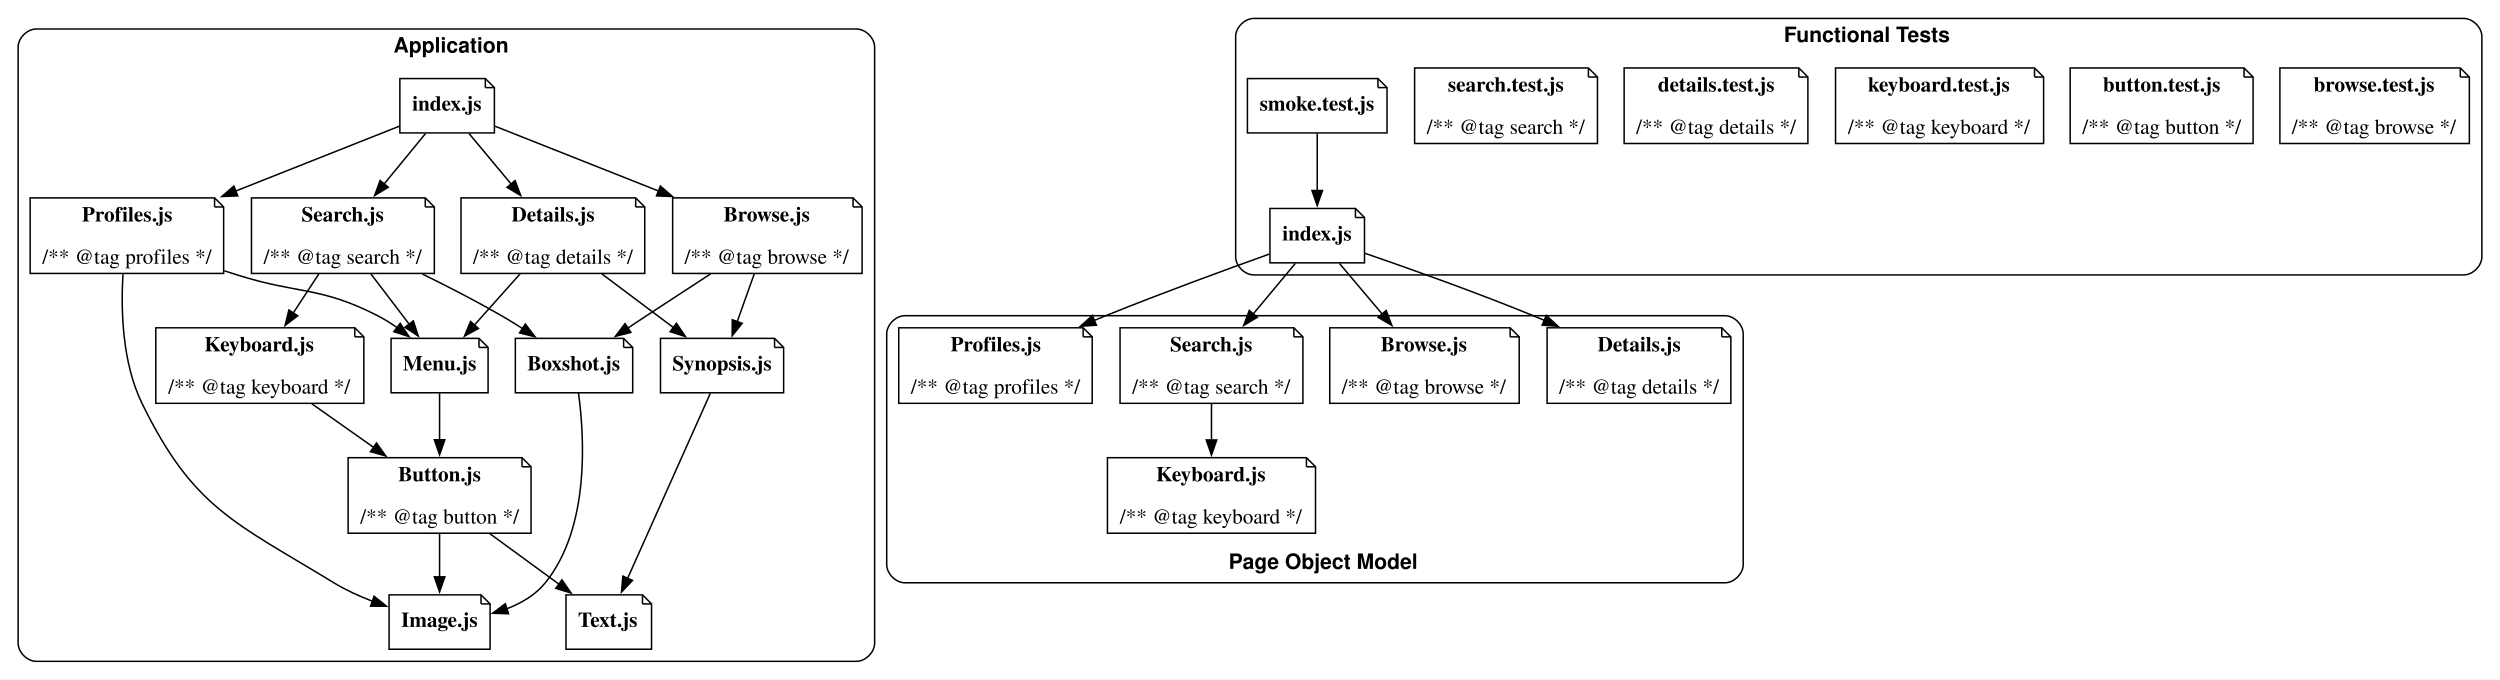
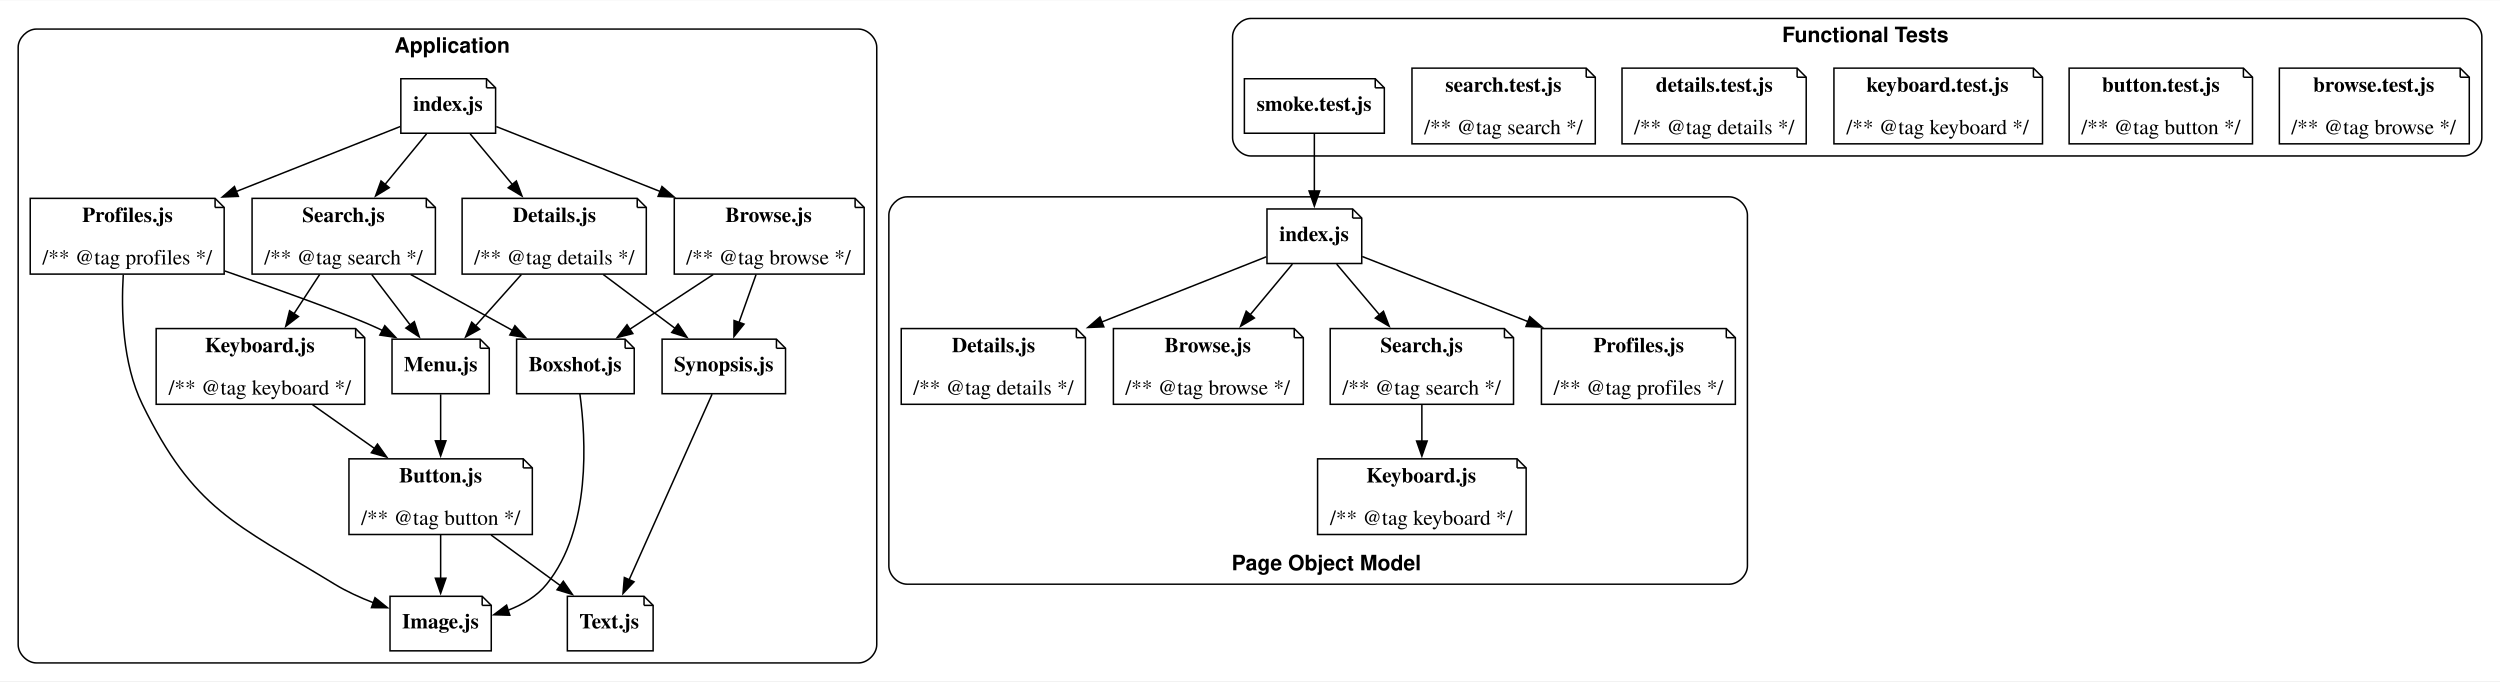
- <svg xmlns="http://www.w3.org/2000/svg" width="1655pt" height="450pt" viewBox="0.00 0.00 1655 449.60">
+ <svg xmlns="http://www.w3.org/2000/svg" width="1651pt" height="450pt" viewBox="0.00 0.00 1651 449.60">
  <g id="graph0" class="graph" transform="translate(4,445.6) scale(1)" data-name="G">
-     <polygon fill="white" stroke="none" points="-4,4 -4,-445.6 1651,-445.6 1651,4 -4,4" />
+     <polygon fill="white" stroke="none" points="-4,4 -4,-445.6 1647,-445.6 1647,4 -4,4" />
    <g id="clust1" class="cluster" data-name="routes">
      <path fill="none" stroke="black" d="M20,-8C20,-8 563,-8 563,-8 569,-8 575,-14 575,-20 575,-20 575,-414.6 575,-414.6 575,-420.6 569,-426.6 563,-426.6 563,-426.6 20,-426.6 20,-426.6 14,-426.6 8,-420.6 8,-414.6 8,-414.6 8,-20 8,-20 8,-14 14,-8 20,-8" />
      <text text-anchor="start" x="256.49" y="-411" font-family="Helvetica,Arial,sans-serif" font-weight="bold" font-size="14.00">Application</text>
    </g>
    <g id="clust2" class="cluster" data-name="tests">
-       <path fill="none" stroke="black" d="M826,-263.8C826,-263.8 1627,-263.8 1627,-263.8 1633,-263.8 1639,-269.8 1639,-275.8 1639,-275.8 1639,-421.6 1639,-421.6 1639,-427.6 1633,-433.6 1627,-433.6 1627,-433.6 826,-433.6 826,-433.6 820,-433.6 814,-427.6 814,-421.6 814,-421.6 814,-275.8 814,-275.8 814,-269.8 820,-263.8 826,-263.8" />
-       <text text-anchor="start" x="1176.91" y="-418" font-family="Helvetica,Arial,sans-serif" font-weight="bold" font-size="14.00">Functional Tests</text>
+       <path fill="none" stroke="black" d="M822,-342.8C822,-342.8 1623,-342.8 1623,-342.8 1629,-342.8 1635,-348.8 1635,-354.8 1635,-354.8 1635,-421.6 1635,-421.6 1635,-427.6 1629,-433.6 1623,-433.6 1623,-433.6 822,-433.6 822,-433.6 816,-433.6 810,-427.6 810,-421.6 810,-421.6 810,-354.8 810,-354.8 810,-348.8 816,-342.8 822,-342.8" />
+       <text text-anchor="start" x="1172.91" y="-418" font-family="Helvetica,Arial,sans-serif" font-weight="bold" font-size="14.00">Functional Tests</text>
    </g>
    <g id="clust3" class="cluster" data-name="page_object_model">
-       <path fill="none" stroke="black" d="M595,-60C595,-60 1138,-60 1138,-60 1144,-60 1150,-66 1150,-72 1150,-72 1150,-224.8 1150,-224.8 1150,-230.8 1144,-236.8 1138,-236.8 1138,-236.8 595,-236.8 595,-236.8 589,-236.8 583,-230.8 583,-224.8 583,-224.8 583,-72 583,-72 583,-66 589,-60 595,-60" />
+       <path fill="none" stroke="black" d="M595,-60C595,-60 1138,-60 1138,-60 1144,-60 1150,-66 1150,-72 1150,-72 1150,-303.8 1150,-303.8 1150,-309.8 1144,-315.8 1138,-315.8 1138,-315.8 595,-315.8 595,-315.8 589,-315.8 583,-309.8 583,-303.8 583,-303.8 583,-72 583,-72 583,-66 589,-60 595,-60" />
      <text text-anchor="start" x="809.35" y="-69.2" font-family="Helvetica,Arial,sans-serif" font-weight="bold" font-size="14.00">Page Object Model</text>
    </g>
    <g id="node1" class="node" pointer-events="visible" data-name="route_index">
      <polygon fill="none" stroke="black" points="317.29,-393.8 260.71,-393.8 260.71,-357.8 323.29,-357.8 323.29,-387.8 317.29,-393.8" />
      <polyline fill="none" stroke="black" points="317.29,-393.8 317.29,-387.8" />
      <polyline fill="none" stroke="black" points="323.29,-387.8 317.29,-387.8" />
      <text text-anchor="start" x="268.86" y="-372.6" font-family="Times,serif" font-weight="bold" font-size="14.00">index.js</text>
    </g>
    <g id="node2" class="node" pointer-events="visible" data-name="route_profiles" data-comment="route_profile_gate">
      <polygon fill="none" stroke="black" points="138.04,-314.8 15.96,-314.8 15.96,-264.8 144.04,-264.8 144.04,-308.8 138.04,-314.8" />
      <polyline fill="none" stroke="black" points="138.04,-314.8 138.04,-308.8" />
      <polyline fill="none" stroke="black" points="144.04,-308.8 138.04,-308.8" />
      <text text-anchor="start" x="50.26" y="-299.2" font-family="Times,serif" font-weight="bold" font-size="14.00">Profiles.js</text>
      <text text-anchor="start" x="23.98" y="-271.2" font-family="Times,serif" font-size="14.00">/** @tag profiles */</text>
    </g>
    <g id="edge2" class="edge" data-name="route_index-&gt;route_profiles" data-comment="route_index-&gt;route_profile_gate">
      <path fill="none" stroke="black" d="M260.26,-362.22C231.77,-350.94 188.9,-333.95 152.11,-319.37" />
      <polygon fill="black" stroke="black" points="153.4,-316.12 142.82,-315.69 150.83,-322.63 153.4,-316.12" />
    </g>
    <g id="node3" class="node" pointer-events="visible" data-name="route_search">
      <polygon fill="none" stroke="black" points="277.53,-314.8 162.47,-314.8 162.47,-264.8 283.53,-264.8 283.53,-308.8 277.53,-314.8" />
      <polyline fill="none" stroke="black" points="277.53,-314.8 277.53,-308.8" />
      <polyline fill="none" stroke="black" points="283.53,-308.8 277.53,-308.8" />
      <text text-anchor="start" x="195.59" y="-299.2" font-family="Times,serif" font-weight="bold" font-size="14.00">Search.js</text>
      <text text-anchor="start" x="170.49" y="-271.2" font-family="Times,serif" font-size="14.00">/** @tag search */</text>
    </g>
    <g id="edge4" class="edge" data-name="route_index-&gt;route_search">
      <path fill="none" stroke="black" d="M277.7,-357.4C269.79,-347.76 259.69,-335.47 250.33,-324.07" />
      <polygon fill="black" stroke="black" points="253.05,-321.86 244,-316.36 247.64,-326.31 253.05,-321.86" />
    </g>
    <g id="node4" class="node" pointer-events="visible" data-name="route_details" data-comment="route_mdp">
      <polygon fill="none" stroke="black" points="416.82,-314.8 301.18,-314.8 301.18,-264.8 422.82,-264.8 422.82,-308.8 416.82,-314.8" />
      <polyline fill="none" stroke="black" points="416.82,-314.8 416.82,-308.8" />
      <polyline fill="none" stroke="black" points="422.82,-308.8 416.82,-308.8" />
      <text text-anchor="start" x="334.59" y="-299.2" font-family="Times,serif" font-weight="bold" font-size="14.00">Details.js</text>
      <text text-anchor="start" x="309.09" y="-271.2" font-family="Times,serif" font-size="14.00">/** @tag details */</text>
    </g>
    <g id="edge3" class="edge" data-name="route_index-&gt;route_details" data-comment="route_index-&gt;route_mdp">
      <path fill="none" stroke="black" d="M306.5,-357.4C314.61,-347.67 324.98,-335.22 334.56,-323.73" />
      <polygon fill="black" stroke="black" points="336.99,-326.28 340.71,-316.35 331.62,-321.79 336.99,-326.28" />
    </g>
    <g id="node5" class="node" pointer-events="visible" data-name="route_browse">
      <polygon fill="none" stroke="black" points="560.71,-314.8 441.29,-314.8 441.29,-264.8 566.71,-264.8 566.71,-308.8 560.71,-314.8" />
      <polyline fill="none" stroke="black" points="560.71,-314.8 560.71,-308.8" />
      <polyline fill="none" stroke="black" points="566.71,-308.8 560.71,-308.8" />
      <text text-anchor="start" x="475.03" y="-299.2" font-family="Times,serif" font-weight="bold" font-size="14.00">Browse.js</text>
      <text text-anchor="start" x="449.15" y="-271.2" font-family="Times,serif" font-size="14.00">/** @tag browse */</text>
    </g>
    <g id="edge1" class="edge" data-name="route_index-&gt;route_browse">
      <path fill="none" stroke="black" d="M323.74,-362.22C352.23,-350.94 395.1,-333.95 431.89,-319.37" />
      <polygon fill="black" stroke="black" points="433.17,-322.63 441.18,-315.69 430.6,-316.12 433.17,-322.63" />
    </g>
    <g id="node6" class="node" pointer-events="visible" data-name="component_menu">
      <polygon fill="none" stroke="black" points="313.11,-221.8 254.89,-221.8 254.89,-185.8 319.11,-185.8 319.11,-215.8 313.11,-221.8" />
      <polyline fill="none" stroke="black" points="313.11,-221.8 313.11,-215.8" />
      <polyline fill="none" stroke="black" points="319.11,-215.8 313.11,-215.8" />
      <text text-anchor="start" x="262.69" y="-200.6" font-family="Times,serif" font-weight="bold" font-size="14.00">Menu.js</text>
    </g>
    <g id="edge7" class="edge" data-name="route_profiles-&gt;component_menu" data-comment="route_profile_gate-&gt;component_menu">
-       <path fill="none" stroke="black" d="M144.43,-266.55C147.32,-265.61 150.19,-264.69 153,-263.8 194.04,-250.82 207.68,-256.39 246,-236.8 250.46,-234.52 254.92,-231.72 259.16,-228.74" />
-       <polygon fill="black" stroke="black" points="260.94,-231.78 266.81,-222.96 256.72,-226.2 260.94,-231.78" />
+       <path fill="none" stroke="black" d="M144.5,-266.84C182.8,-253.54 227.41,-237.51 246,-228.8 246.91,-228.37 247.84,-227.93 248.76,-227.47" />
+       <polygon fill="black" stroke="black" points="250.12,-230.72 257.35,-222.97 246.86,-224.52 250.12,-230.72" />
    </g>
    <g id="node11" class="node" pointer-events="visible" data-name="component_image">
      <polygon fill="none" stroke="black" points="314.43,-52 253.57,-52 253.57,-16 320.43,-16 320.43,-46 314.43,-52" />
      <polyline fill="none" stroke="black" points="314.43,-52 314.43,-46" />
      <polyline fill="none" stroke="black" points="320.43,-46 314.43,-46" />
      <text text-anchor="start" x="261.53" y="-30.8" font-family="Times,serif" font-weight="bold" font-size="14.00">Image.js</text>
    </g>
    <g id="edge8" class="edge" data-name="route_profiles-&gt;component_image" data-comment="route_profile_gate-&gt;component_image">
      <path fill="none" stroke="black" d="M77.4,-264.31C76.01,-241.09 76.78,-205.85 90,-178.8 123.95,-109.36 151.01,-100.24 217,-60 224.91,-55.18 233.89,-51.09 242.72,-47.71" />
      <polygon fill="black" stroke="black" points="243.66,-51.09 251.9,-44.44 241.31,-44.5 243.66,-51.09" />
    </g>
    <g id="edge11" class="edge" data-name="route_search-&gt;component_menu">
      <path fill="none" stroke="black" d="M241.51,-264.5C249.51,-254.01 258.88,-241.71 267.03,-231.01" />
      <polygon fill="black" stroke="black" points="269.62,-233.39 272.89,-223.31 264.05,-229.15 269.62,-233.39" />
    </g>
    <g id="node7" class="node" pointer-events="visible" data-name="component_keyboard">
      <polygon fill="none" stroke="black" points="230.87,-228.8 99.13,-228.8 99.13,-178.8 236.87,-178.8 236.87,-222.8 230.87,-228.8" />
      <polyline fill="none" stroke="black" points="230.87,-228.8 230.87,-222.8" />
      <polyline fill="none" stroke="black" points="236.87,-222.8 230.87,-222.8" />
      <text text-anchor="start" x="131.25" y="-213.2" font-family="Times,serif" font-weight="bold" font-size="14.00">Keyboard.js</text>
      <text text-anchor="start" x="107.32" y="-185.2" font-family="Times,serif" font-size="14.00">/** @tag keyboard */</text>
    </g>
    <g id="edge13" class="edge" data-name="route_search-&gt;component_keyboard">
      <path fill="none" stroke="black" d="M207.09,-264.5C201.79,-256.41 195.78,-247.23 190.1,-238.55" />
      <polygon fill="black" stroke="black" points="193.11,-236.76 184.7,-230.31 187.25,-240.59 193.11,-236.76" />
    </g>
    <g id="node8" class="node" pointer-events="visible" data-name="component_boxshot">
      <polygon fill="none" stroke="black" points="408.84,-221.8 337.16,-221.8 337.16,-185.8 414.84,-185.8 414.84,-215.8 408.84,-221.8" />
      <polyline fill="none" stroke="black" points="408.84,-221.8 408.84,-215.8" />
      <polyline fill="none" stroke="black" points="414.84,-215.8 408.84,-215.8" />
      <text text-anchor="start" x="345.08" y="-200.6" font-family="Times,serif" font-weight="bold" font-size="14.00">Boxshot.js</text>
    </g>
    <g id="edge12" class="edge" data-name="route_search-&gt;component_boxshot">
-       <path fill="none" stroke="black" d="M275.77,-264.31C292.69,-256.02 311.36,-246.42 328,-236.8 332.63,-234.12 337.43,-231.17 342.11,-228.17" />
-       <polygon fill="black" stroke="black" points="343.76,-231.27 350.21,-222.86 339.92,-225.41 343.76,-231.27" />
+       <path fill="none" stroke="black" d="M267.25,-264.5C288.49,-252.84 313.78,-238.96 334.63,-227.51" />
+       <polygon fill="black" stroke="black" points="336.06,-230.72 343.15,-222.84 332.7,-224.58 336.06,-230.72" />
    </g>
    <g id="edge10" class="edge" data-name="route_details-&gt;component_menu" data-comment="route_mdp-&gt;component_menu">
      <path fill="none" stroke="black" d="M340.31,-264.5C330.84,-253.9 319.74,-241.46 310.12,-230.69" />
      <polygon fill="black" stroke="black" points="312.73,-228.37 303.46,-223.24 307.51,-233.03 312.73,-228.37" />
    </g>
    <g id="node9" class="node" pointer-events="visible" data-name="component_synopsis" data-comment="component_bob">
-       <polygon fill="none" stroke="black" points="508.76,-221.8 433.24,-221.8 433.24,-185.8 514.76,-185.8 514.76,-215.8 508.76,-221.8" style="" />
-       <polyline fill="none" stroke="black" points="508.76,-221.8 508.76,-215.8" style="" />
-       <polyline fill="none" stroke="black" points="514.76,-215.8 508.76,-215.8" style="" />
-       <text text-anchor="start" x="441.12" y="-200.6" font-family="Times,serif" font-weight="bold" font-size="14.00" style="">Synopsis.js</text>
+       <polygon fill="none" stroke="black" points="508.76,-221.8 433.24,-221.8 433.24,-185.8 514.76,-185.8 514.76,-215.8 508.76,-221.8" />
+       <polyline fill="none" stroke="black" points="508.76,-221.8 508.76,-215.8" />
+       <polyline fill="none" stroke="black" points="514.76,-215.8 508.76,-215.8" />
+       <text text-anchor="start" x="441.12" y="-200.6" font-family="Times,serif" font-weight="bold" font-size="14.00">Synopsis.js</text>
    </g>
    <g id="edge9" class="edge" data-name="route_details-&gt;component_synopsis" data-comment="route_mdp-&gt;component_bob">
      <path fill="none" stroke="black" d="M394.4,-264.5C409.38,-253.27 427.11,-239.96 442.04,-228.77" />
      <polygon fill="black" stroke="black" points="443.81,-231.82 449.71,-223.02 439.61,-226.22 443.81,-231.82" />
    </g>
    <g id="edge6" class="edge" data-name="route_browse-&gt;component_boxshot">
-       <path fill="none" stroke="black" d="M466.5,-264.55C453.07,-255.84 437.84,-245.91 424,-236.8 420,-234.17 415.82,-231.4 411.67,-228.64" />
-       <polygon fill="black" stroke="black" points="413.65,-225.76 403.38,-223.13 409.77,-231.58 413.65,-225.76" />
+       <path fill="none" stroke="black" d="M466.98,-264.5C449.53,-253.06 428.82,-239.46 411.56,-228.14" />
+       <polygon fill="black" stroke="black" points="413.92,-225.5 403.64,-222.94 410.08,-231.35 413.92,-225.5" />
    </g>
    <g id="edge5" class="edge" data-name="route_browse-&gt;component_synopsis" data-comment="route_browse-&gt;component_bob">
      <path fill="none" stroke="black" d="M495.32,-264.5C491.76,-254.54 487.63,-242.95 483.95,-232.65" />
      <polygon fill="black" stroke="black" points="487.35,-231.77 480.69,-223.53 480.76,-234.13 487.35,-231.77" />
    </g>
    <g id="node10" class="node" pointer-events="visible" data-name="component_button">
      <polygon fill="none" stroke="black" points="341.55,-142.8 226.45,-142.8 226.45,-92.8 347.55,-92.8 347.55,-136.8 341.55,-142.8" />
      <polyline fill="none" stroke="black" points="341.55,-142.8 341.55,-136.8" />
      <polyline fill="none" stroke="black" points="347.55,-136.8 341.55,-136.8" />
      <text text-anchor="start" x="259.58" y="-127.2" font-family="Times,serif" font-weight="bold" font-size="14.00">Button.js</text>
      <text text-anchor="start" x="234.47" y="-99.2" font-family="Times,serif" font-size="14.00">/** @tag button */</text>
    </g>
    <g id="edge14" class="edge" data-name="component_menu-&gt;component_button">
      <path fill="none" stroke="black" d="M287,-185.4C287,-176.43 287,-165.16 287,-154.45" />
      <polygon fill="black" stroke="black" points="290.5,-154.7 287,-144.7 283.5,-154.7 290.5,-154.7" />
    </g>
    <g id="edge15" class="edge" data-name="component_keyboard-&gt;component_button">
      <path fill="none" stroke="black" d="M202.42,-178.5C215.25,-169.45 229.98,-159.05 243.52,-149.5" />
      <polygon fill="black" stroke="black" points="245.27,-152.54 251.42,-143.91 241.23,-146.82 245.27,-152.54" />
    </g>
    <g id="edge16" class="edge" data-name="component_boxshot-&gt;component_image">
      <path fill="none" stroke="black" d="M378.95,-185.66C382.95,-156.44 386.57,-96.56 357,-60 350.51,-51.98 341.26,-46.53 331.59,-42.83" />
      <polygon fill="black" stroke="black" points="332.66,-39.5 322.07,-39.81 330.54,-46.17 332.66,-39.5" />
    </g>
    <g id="node12" class="node" pointer-events="visible" data-name="component_text">
      <polygon fill="none" stroke="black" points="421.32,-52 370.68,-52 370.68,-16 427.32,-16 427.32,-46 421.32,-52" />
      <polyline fill="none" stroke="black" points="421.32,-52 421.32,-46" />
      <polyline fill="none" stroke="black" points="427.32,-46 421.32,-46" />
      <text text-anchor="start" x="378.59" y="-30.8" font-family="Times,serif" font-weight="bold" font-size="14.00">Text.js</text>
    </g>
    <g id="edge17" class="edge" data-name="component_synopsis-&gt;component_text" data-comment="component_bob-&gt;component_text">
-       <path fill="none" stroke="black" d="M466.26,-185.47C453.29,-156.46 427.07,-97.8 411.47,-62.91" style="" />
-       <polygon fill="black" stroke="black" points="414.71,-61.57 407.43,-53.86 408.32,-64.42 414.71,-61.57" style="" />
+       <path fill="none" stroke="black" d="M466.26,-185.47C453.29,-156.46 427.07,-97.8 411.47,-62.91" />
+       <polygon fill="black" stroke="black" points="414.71,-61.57 407.43,-53.86 408.32,-64.42 414.71,-61.57" />
    </g>
    <g id="edge18" class="edge" data-name="component_button-&gt;component_image">
      <path fill="none" stroke="black" d="M287,-92.7C287,-83.62 287,-73.2 287,-63.74" />
      <polygon fill="black" stroke="black" points="290.5,-63.96 287,-53.96 283.5,-63.96 290.5,-63.96" />
    </g>
    <g id="edge19" class="edge" data-name="component_button-&gt;component_text">
      <path fill="none" stroke="black" d="M320.3,-92.48C334.79,-81.89 351.73,-69.52 366.17,-58.98" />
      <polygon fill="black" stroke="black" points="368.01,-61.97 374.02,-53.24 363.88,-56.31 368.01,-61.97" />
    </g>
    <g id="node13" class="node" pointer-events="visible" data-name="test_browse">
-       <polygon fill="none" stroke="black" points="1624.71,-400.8 1505.29,-400.8 1505.29,-350.8 1630.71,-350.8 1630.71,-394.8 1624.71,-400.8" />
-       <polyline fill="none" stroke="black" points="1624.71,-400.8 1624.71,-394.8" />
-       <polyline fill="none" stroke="black" points="1630.71,-394.8 1624.71,-394.8" />
-       <text text-anchor="start" x="1527.57" y="-385.2" font-family="Times,serif" font-weight="bold" font-size="14.00">browse.test.js</text>
-       <text text-anchor="start" x="1513.15" y="-357.2" font-family="Times,serif" font-size="14.00">/** @tag browse */</text>
+       <polygon fill="none" stroke="black" points="1620.71,-400.8 1501.29,-400.8 1501.29,-350.8 1626.71,-350.8 1626.71,-394.8 1620.71,-400.8" />
+       <polyline fill="none" stroke="black" points="1620.71,-400.8 1620.71,-394.8" />
+       <polyline fill="none" stroke="black" points="1626.71,-394.8 1620.71,-394.8" />
+       <text text-anchor="start" x="1523.57" y="-385.2" font-family="Times,serif" font-weight="bold" font-size="14.00">browse.test.js</text>
+       <text text-anchor="start" x="1509.15" y="-357.2" font-family="Times,serif" font-size="14.00">/** @tag browse */</text>
    </g>
    <g id="node14" class="node" pointer-events="visible" data-name="test_button">
-       <polygon fill="none" stroke="black" points="1481.55,-400.8 1366.45,-400.8 1366.45,-350.8 1487.55,-350.8 1487.55,-394.8 1481.55,-400.8" />
-       <polyline fill="none" stroke="black" points="1481.55,-400.8 1481.55,-394.8" />
-       <polyline fill="none" stroke="black" points="1487.55,-394.8 1481.55,-394.8" />
-       <text text-anchor="start" x="1388.11" y="-385.2" font-family="Times,serif" font-weight="bold" font-size="14.00">button.test.js</text>
-       <text text-anchor="start" x="1374.47" y="-357.2" font-family="Times,serif" font-size="14.00">/** @tag button */</text>
+       <polygon fill="none" stroke="black" points="1477.55,-400.8 1362.45,-400.8 1362.45,-350.8 1483.55,-350.8 1483.55,-394.8 1477.55,-400.8" />
+       <polyline fill="none" stroke="black" points="1477.55,-400.8 1477.55,-394.8" />
+       <polyline fill="none" stroke="black" points="1483.55,-394.8 1477.55,-394.8" />
+       <text text-anchor="start" x="1384.11" y="-385.2" font-family="Times,serif" font-weight="bold" font-size="14.00">button.test.js</text>
+       <text text-anchor="start" x="1370.47" y="-357.2" font-family="Times,serif" font-size="14.00">/** @tag button */</text>
    </g>
    <g id="node15" class="node" pointer-events="visible" data-name="test_keyboard">
-       <polygon fill="none" stroke="black" points="1342.87,-400.8 1211.13,-400.8 1211.13,-350.8 1348.87,-350.8 1348.87,-394.8 1342.87,-400.8" />
-       <polyline fill="none" stroke="black" points="1342.87,-400.8 1342.87,-394.8" />
-       <polyline fill="none" stroke="black" points="1348.87,-394.8 1342.87,-394.8" />
-       <text text-anchor="start" x="1232.56" y="-385.2" font-family="Times,serif" font-weight="bold" font-size="14.00">keyboard.test.js</text>
-       <text text-anchor="start" x="1219.32" y="-357.2" font-family="Times,serif" font-size="14.00">/** @tag keyboard */</text>
+       <polygon fill="none" stroke="black" points="1338.87,-400.8 1207.13,-400.8 1207.13,-350.8 1344.87,-350.8 1344.87,-394.8 1338.87,-400.8" />
+       <polyline fill="none" stroke="black" points="1338.87,-400.8 1338.87,-394.8" />
+       <polyline fill="none" stroke="black" points="1344.87,-394.8 1338.87,-394.8" />
+       <text text-anchor="start" x="1228.56" y="-385.2" font-family="Times,serif" font-weight="bold" font-size="14.00">keyboard.test.js</text>
+       <text text-anchor="start" x="1215.32" y="-357.2" font-family="Times,serif" font-size="14.00">/** @tag keyboard */</text>
    </g>
    <g id="node16" class="node" pointer-events="visible" data-name="test_details" data-comment="test_mdp">
-       <polygon fill="none" stroke="black" points="1186.82,-400.8 1071.18,-400.8 1071.18,-350.8 1192.82,-350.8 1192.82,-394.8 1186.82,-400.8" />
-       <polyline fill="none" stroke="black" points="1186.82,-400.8 1186.82,-394.8" />
-       <polyline fill="none" stroke="black" points="1192.82,-394.8 1186.82,-394.8" />
-       <text text-anchor="start" x="1093.51" y="-385.2" font-family="Times,serif" font-weight="bold" font-size="14.00">details.test.js</text>
-       <text text-anchor="start" x="1079.09" y="-357.2" font-family="Times,serif" font-size="14.00">/** @tag details */</text>
+       <polygon fill="none" stroke="black" points="1182.82,-400.8 1067.18,-400.8 1067.18,-350.8 1188.82,-350.8 1188.82,-394.8 1182.82,-400.8" />
+       <polyline fill="none" stroke="black" points="1182.82,-400.8 1182.82,-394.8" />
+       <polyline fill="none" stroke="black" points="1188.82,-394.8 1182.82,-394.8" />
+       <text text-anchor="start" x="1089.51" y="-385.2" font-family="Times,serif" font-weight="bold" font-size="14.00">details.test.js</text>
+       <text text-anchor="start" x="1075.09" y="-357.2" font-family="Times,serif" font-size="14.00">/** @tag details */</text>
    </g>
    <g id="node17" class="node" pointer-events="visible" data-name="test_search">
-       <polygon fill="none" stroke="black" points="1047.53,-400.8 932.47,-400.8 932.47,-350.8 1053.53,-350.8 1053.53,-394.8 1047.53,-400.8" />
-       <polyline fill="none" stroke="black" points="1047.53,-400.8 1047.53,-394.8" />
-       <polyline fill="none" stroke="black" points="1053.53,-394.8 1047.53,-394.8" />
-       <text text-anchor="start" x="954.51" y="-385.2" font-family="Times,serif" font-weight="bold" font-size="14.00">search.test.js</text>
-       <text text-anchor="start" x="940.49" y="-357.2" font-family="Times,serif" font-size="14.00">/** @tag search */</text>
+       <polygon fill="none" stroke="black" points="1043.53,-400.8 928.47,-400.8 928.47,-350.8 1049.53,-350.8 1049.53,-394.8 1043.53,-400.8" />
+       <polyline fill="none" stroke="black" points="1043.53,-400.8 1043.53,-394.8" />
+       <polyline fill="none" stroke="black" points="1049.53,-394.8 1043.53,-394.8" />
+       <text text-anchor="start" x="950.51" y="-385.2" font-family="Times,serif" font-weight="bold" font-size="14.00">search.test.js</text>
+       <text text-anchor="start" x="936.49" y="-357.2" font-family="Times,serif" font-size="14.00">/** @tag search */</text>
    </g>
    <g id="node18" class="node" pointer-events="visible" data-name="test_smoke">
-       <polygon fill="none" stroke="black" points="908.21,-393.8 821.79,-393.8 821.79,-357.8 914.21,-357.8 914.21,-387.8 908.21,-393.8" />
-       <polyline fill="none" stroke="black" points="908.21,-393.8 908.21,-387.8" />
-       <polyline fill="none" stroke="black" points="914.21,-387.8 908.21,-387.8" />
-       <text text-anchor="start" x="829.9" y="-372.6" font-family="Times,serif" font-weight="bold" font-size="14.00">smoke.test.js</text>
+       <polygon fill="none" stroke="black" points="904.21,-393.8 817.79,-393.8 817.79,-357.8 910.21,-357.8 910.21,-387.8 904.21,-393.8" />
+       <polyline fill="none" stroke="black" points="904.21,-393.8 904.21,-387.8" />
+       <polyline fill="none" stroke="black" points="910.21,-387.8 904.21,-387.8" />
+       <text text-anchor="start" x="825.9" y="-372.6" font-family="Times,serif" font-weight="bold" font-size="14.00">smoke.test.js</text>
    </g>
    <g id="node19" class="node" pointer-events="visible" data-name="pom_index">
-       <polygon fill="none" stroke="black" points="893.29,-307.8 836.71,-307.8 836.71,-271.8 899.29,-271.8 899.29,-301.8 893.29,-307.8" />
-       <polyline fill="none" stroke="black" points="893.29,-307.8 893.29,-301.8" />
-       <polyline fill="none" stroke="black" points="899.29,-301.8 893.29,-301.8" />
-       <text text-anchor="start" x="844.86" y="-286.6" font-family="Times,serif" font-weight="bold" font-size="14.00">index.js</text>
+       <polygon fill="none" stroke="black" points="889.29,-307.8 832.71,-307.8 832.71,-271.8 895.29,-271.8 895.29,-301.8 889.29,-307.8" />
+       <polyline fill="none" stroke="black" points="889.29,-307.8 889.29,-301.8" />
+       <polyline fill="none" stroke="black" points="895.29,-301.8 889.29,-301.8" />
+       <text text-anchor="start" x="840.86" y="-286.6" font-family="Times,serif" font-weight="bold" font-size="14.00">index.js</text>
    </g>
    <g id="edge20" class="edge" data-name="test_smoke-&gt;pom_index">
-       <path fill="none" stroke="black" d="M868,-357.4C868,-346.47 868,-332.12 868,-319.53" />
-       <polygon fill="black" stroke="black" points="871.5,-319.7 868,-309.7 864.5,-319.7 871.5,-319.7" />
+       <path fill="none" stroke="black" d="M864,-357.4C864,-346.47 864,-332.12 864,-319.53" />
+       <polygon fill="black" stroke="black" points="867.5,-319.7 864,-309.7 860.5,-319.7 867.5,-319.7" />
    </g>
    <g id="node20" class="node" pointer-events="visible" data-name="pom_search">
-       <polygon fill="none" stroke="black" points="852.53,-228.8 737.47,-228.8 737.47,-178.8 858.53,-178.8 858.53,-222.8 852.53,-228.8" />
-       <polyline fill="none" stroke="black" points="852.53,-228.8 852.53,-222.8" />
-       <polyline fill="none" stroke="black" points="858.53,-222.8 852.53,-222.8" />
-       <text text-anchor="start" x="770.59" y="-213.2" font-family="Times,serif" font-weight="bold" font-size="14.00">Search.js</text>
-       <text text-anchor="start" x="745.49" y="-185.2" font-family="Times,serif" font-size="14.00">/** @tag search */</text>
+       <polygon fill="none" stroke="black" points="989.53,-228.8 874.47,-228.8 874.47,-178.8 995.53,-178.8 995.53,-222.8 989.53,-228.8" />
+       <polyline fill="none" stroke="black" points="989.53,-228.8 989.53,-222.8" />
+       <polyline fill="none" stroke="black" points="995.53,-222.8 989.53,-222.8" />
+       <text text-anchor="start" x="907.59" y="-213.2" font-family="Times,serif" font-weight="bold" font-size="14.00">Search.js</text>
+       <text text-anchor="start" x="882.49" y="-185.2" font-family="Times,serif" font-size="14.00">/** @tag search */</text>
    </g>
    <g id="edge21" class="edge" data-name="pom_index-&gt;pom_search">
-       <path fill="none" stroke="black" d="M853.5,-271.4C845.39,-261.67 835.02,-249.22 825.44,-237.73" />
-       <polygon fill="black" stroke="black" points="828.38,-235.79 819.29,-230.35 823.01,-240.28 828.38,-235.79" />
+       <path fill="none" stroke="black" d="M878.71,-271.4C886.93,-261.67 897.45,-249.22 907.16,-237.73" />
+       <polygon fill="black" stroke="black" points="909.63,-240.24 913.41,-230.35 904.28,-235.72 909.63,-240.24" />
    </g>
    <g id="node21" class="node" pointer-events="visible" data-name="pom_profiles" data-comment="pom_profile_gate">
-       <polygon fill="none" stroke="black" points="713.04,-228.8 590.96,-228.8 590.96,-178.8 719.04,-178.8 719.04,-222.8 713.04,-228.8" />
-       <polyline fill="none" stroke="black" points="713.04,-228.8 713.04,-222.8" />
-       <polyline fill="none" stroke="black" points="719.04,-222.8 713.04,-222.8" />
-       <text text-anchor="start" x="625.26" y="-213.2" font-family="Times,serif" font-weight="bold" font-size="14.00">Profiles.js</text>
-       <text text-anchor="start" x="598.98" y="-185.2" font-family="Times,serif" font-size="14.00">/** @tag profiles */</text>
+       <polygon fill="none" stroke="black" points="1136.04,-228.8 1013.96,-228.8 1013.96,-178.8 1142.04,-178.8 1142.04,-222.8 1136.04,-228.8" />
+       <polyline fill="none" stroke="black" points="1136.04,-228.8 1136.04,-222.8" />
+       <polyline fill="none" stroke="black" points="1142.04,-222.8 1136.04,-222.8" />
+       <text text-anchor="start" x="1048.26" y="-213.2" font-family="Times,serif" font-weight="bold" font-size="14.00">Profiles.js</text>
+       <text text-anchor="start" x="1021.98" y="-185.2" font-family="Times,serif" font-size="14.00">/** @tag profiles */</text>
    </g>
    <g id="edge22" class="edge" data-name="pom_index-&gt;pom_profiles" data-comment="pom_index-&gt;pom_profile_gate">
-       <path fill="none" stroke="black" d="M836.39,-277.64C807.88,-267.45 764.9,-251.72 728,-236.8 725.51,-235.79 722.98,-234.75 720.43,-233.7" />
-       <polygon fill="black" stroke="black" points="721.83,-230.49 711.26,-229.84 719.12,-236.94 721.83,-230.49" />
+       <path fill="none" stroke="black" d="M895.58,-276.41C924.38,-265.1 968.01,-247.97 1005.38,-233.3" />
+       <polygon fill="black" stroke="black" points="1006.3,-236.7 1014.33,-229.79 1003.74,-230.19 1006.3,-236.7" />
    </g>
    <g id="node22" class="node" pointer-events="visible" data-name="pom_details" data-comment="pom_mdp">
-       <polygon fill="none" stroke="black" points="1135.82,-228.8 1020.18,-228.8 1020.18,-178.8 1141.82,-178.8 1141.82,-222.8 1135.82,-228.8" />
-       <polyline fill="none" stroke="black" points="1135.82,-228.8 1135.82,-222.8" />
-       <polyline fill="none" stroke="black" points="1141.82,-222.8 1135.82,-222.8" />
-       <text text-anchor="start" x="1053.59" y="-213.2" font-family="Times,serif" font-weight="bold" font-size="14.00">Details.js</text>
-       <text text-anchor="start" x="1028.09" y="-185.2" font-family="Times,serif" font-size="14.00">/** @tag details */</text>
+       <polygon fill="none" stroke="black" points="706.82,-228.8 591.18,-228.8 591.18,-178.8 712.82,-178.8 712.82,-222.8 706.82,-228.8" />
+       <polyline fill="none" stroke="black" points="706.82,-228.8 706.82,-222.8" />
+       <polyline fill="none" stroke="black" points="712.82,-222.8 706.82,-222.8" />
+       <text text-anchor="start" x="624.59" y="-213.2" font-family="Times,serif" font-weight="bold" font-size="14.00">Details.js</text>
+       <text text-anchor="start" x="599.09" y="-185.2" font-family="Times,serif" font-size="14.00">/** @tag details */</text>
    </g>
    <g id="edge23" class="edge" data-name="pom_index-&gt;pom_details" data-comment="pom_index-&gt;pom_mdp">
-       <path fill="none" stroke="black" d="M899.52,-278.15C928.68,-268.11 973.11,-252.32 1011,-236.8 1013.45,-235.8 1015.94,-234.75 1018.45,-233.69" />
-       <polygon fill="black" stroke="black" points="1019.66,-236.98 1027.44,-229.8 1016.88,-230.56 1019.66,-236.98" />
+       <path fill="none" stroke="black" d="M832.26,-276.22C803.54,-264.85 760.21,-247.68 723.23,-233.02" />
+       <polygon fill="black" stroke="black" points="724.97,-229.95 714.39,-229.52 722.4,-236.46 724.97,-229.95" />
    </g>
    <g id="node23" class="node" pointer-events="visible" data-name="pom_browse">
-       <polygon fill="none" stroke="black" points="995.71,-228.8 876.29,-228.8 876.29,-178.8 1001.71,-178.8 1001.71,-222.8 995.71,-228.8" />
-       <polyline fill="none" stroke="black" points="995.71,-228.8 995.71,-222.8" />
-       <polyline fill="none" stroke="black" points="1001.71,-222.8 995.71,-222.8" />
-       <text text-anchor="start" x="910.03" y="-213.2" font-family="Times,serif" font-weight="bold" font-size="14.00">Browse.js</text>
-       <text text-anchor="start" x="884.15" y="-185.2" font-family="Times,serif" font-size="14.00">/** @tag browse */</text>
+       <polygon fill="none" stroke="black" points="850.71,-228.8 731.29,-228.8 731.29,-178.8 856.71,-178.8 856.71,-222.8 850.71,-228.8" />
+       <polyline fill="none" stroke="black" points="850.71,-228.8 850.71,-222.8" />
+       <polyline fill="none" stroke="black" points="856.71,-222.8 850.71,-222.8" />
+       <text text-anchor="start" x="765.03" y="-213.2" font-family="Times,serif" font-weight="bold" font-size="14.00">Browse.js</text>
+       <text text-anchor="start" x="739.15" y="-185.2" font-family="Times,serif" font-size="14.00">/** @tag browse */</text>
    </g>
    <g id="edge24" class="edge" data-name="pom_index-&gt;pom_browse">
-       <path fill="none" stroke="black" d="M882.71,-271.4C890.93,-261.67 901.45,-249.22 911.16,-237.73" />
-       <polygon fill="black" stroke="black" points="913.63,-240.24 917.41,-230.35 908.28,-235.72 913.63,-240.24" />
+       <path fill="none" stroke="black" d="M849.5,-271.4C841.39,-261.67 831.02,-249.22 821.44,-237.73" />
+       <polygon fill="black" stroke="black" points="824.38,-235.79 815.29,-230.35 819.01,-240.28 824.38,-235.79" />
    </g>
    <g id="node24" class="node" pointer-events="visible" data-name="pom_keyboard">
-       <polygon fill="none" stroke="black" points="860.87,-142.8 729.13,-142.8 729.13,-92.8 866.87,-92.8 866.87,-136.8 860.87,-142.8" />
-       <polyline fill="none" stroke="black" points="860.87,-142.8 860.87,-136.8" />
-       <polyline fill="none" stroke="black" points="866.87,-136.8 860.87,-136.8" />
-       <text text-anchor="start" x="761.25" y="-127.2" font-family="Times,serif" font-weight="bold" font-size="14.00">Keyboard.js</text>
-       <text text-anchor="start" x="737.32" y="-99.2" font-family="Times,serif" font-size="14.00">/** @tag keyboard */</text>
+       <polygon fill="none" stroke="black" points="997.87,-142.8 866.13,-142.8 866.13,-92.8 1003.87,-92.8 1003.87,-136.8 997.87,-142.8" />
+       <polyline fill="none" stroke="black" points="997.87,-142.8 997.87,-136.8" />
+       <polyline fill="none" stroke="black" points="1003.87,-136.8 997.87,-136.8" />
+       <text text-anchor="start" x="898.25" y="-127.2" font-family="Times,serif" font-weight="bold" font-size="14.00">Keyboard.js</text>
+       <text text-anchor="start" x="874.32" y="-99.2" font-family="Times,serif" font-size="14.00">/** @tag keyboard */</text>
    </g>
    <g id="edge25" class="edge" data-name="pom_search-&gt;pom_keyboard">
-       <path fill="none" stroke="black" d="M798,-178.5C798,-171.02 798,-162.61 798,-154.52" />
-       <polygon fill="black" stroke="black" points="801.5,-154.56 798,-144.56 794.5,-154.56 801.5,-154.56" />
+       <path fill="none" stroke="black" d="M935,-178.5C935,-171.02 935,-162.61 935,-154.52" />
+       <polygon fill="black" stroke="black" points="938.5,-154.56 935,-144.56 931.5,-154.56 938.5,-154.56" />
    </g>
  </g>
</svg>
